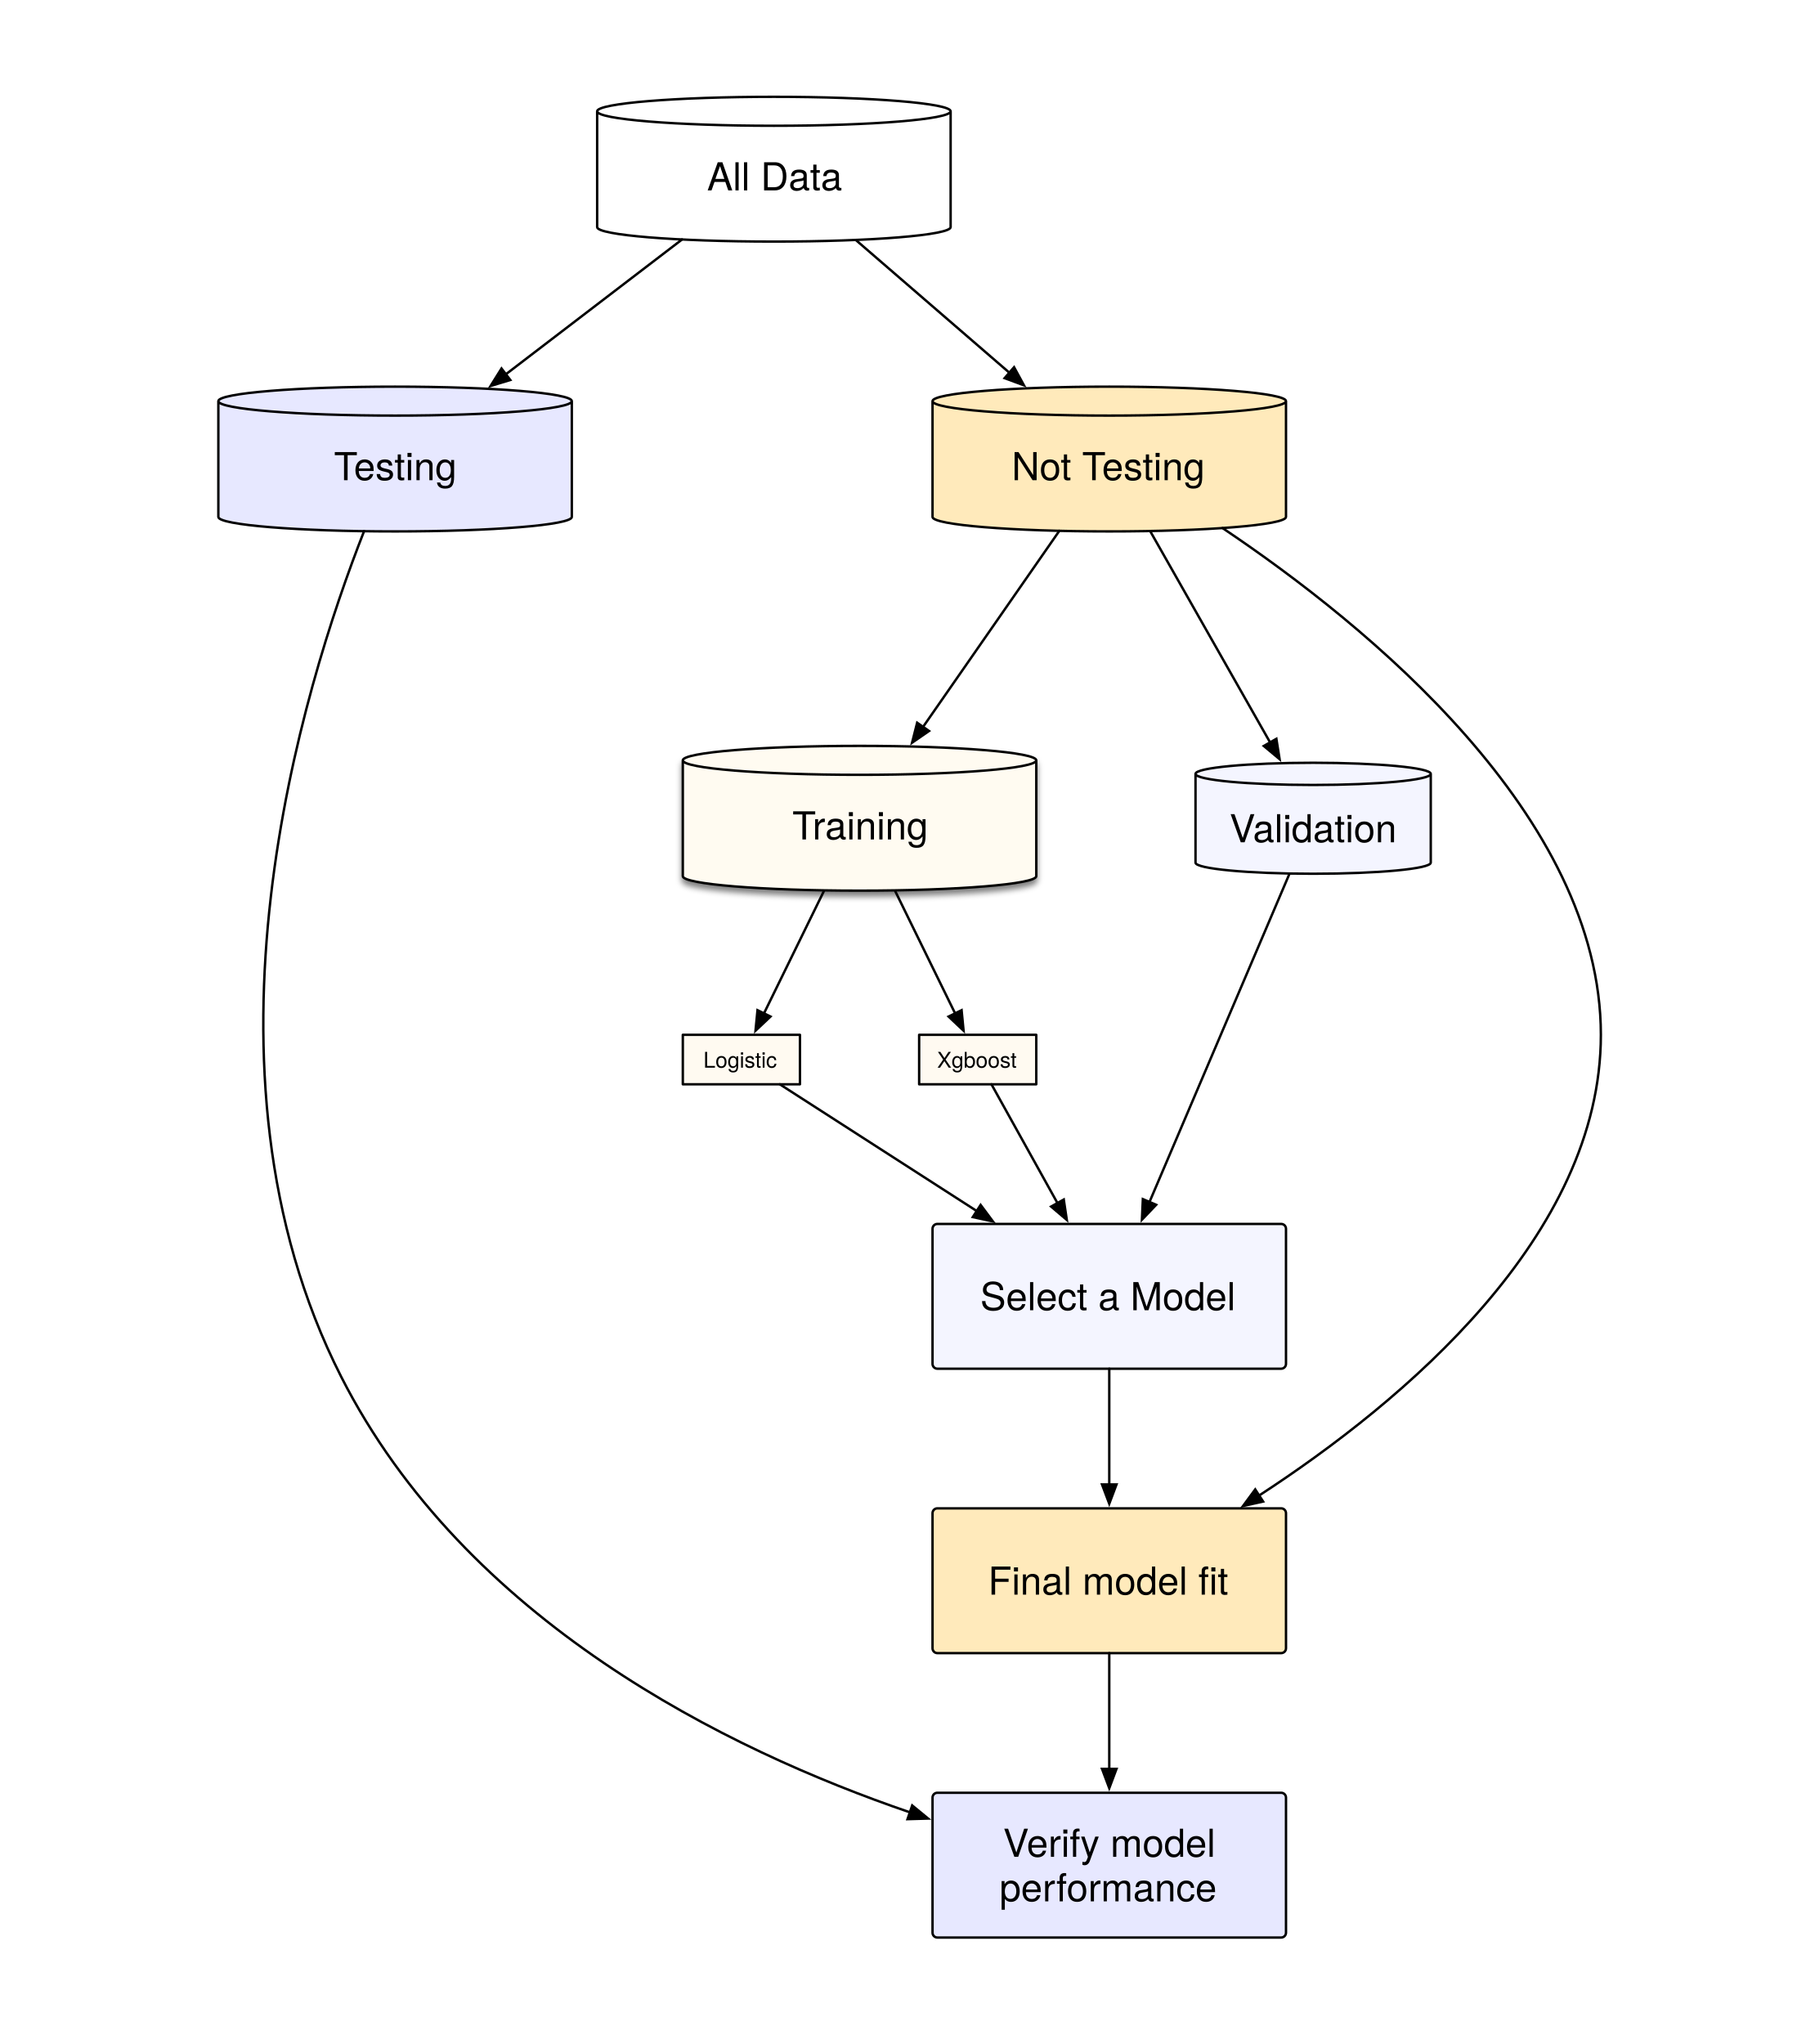
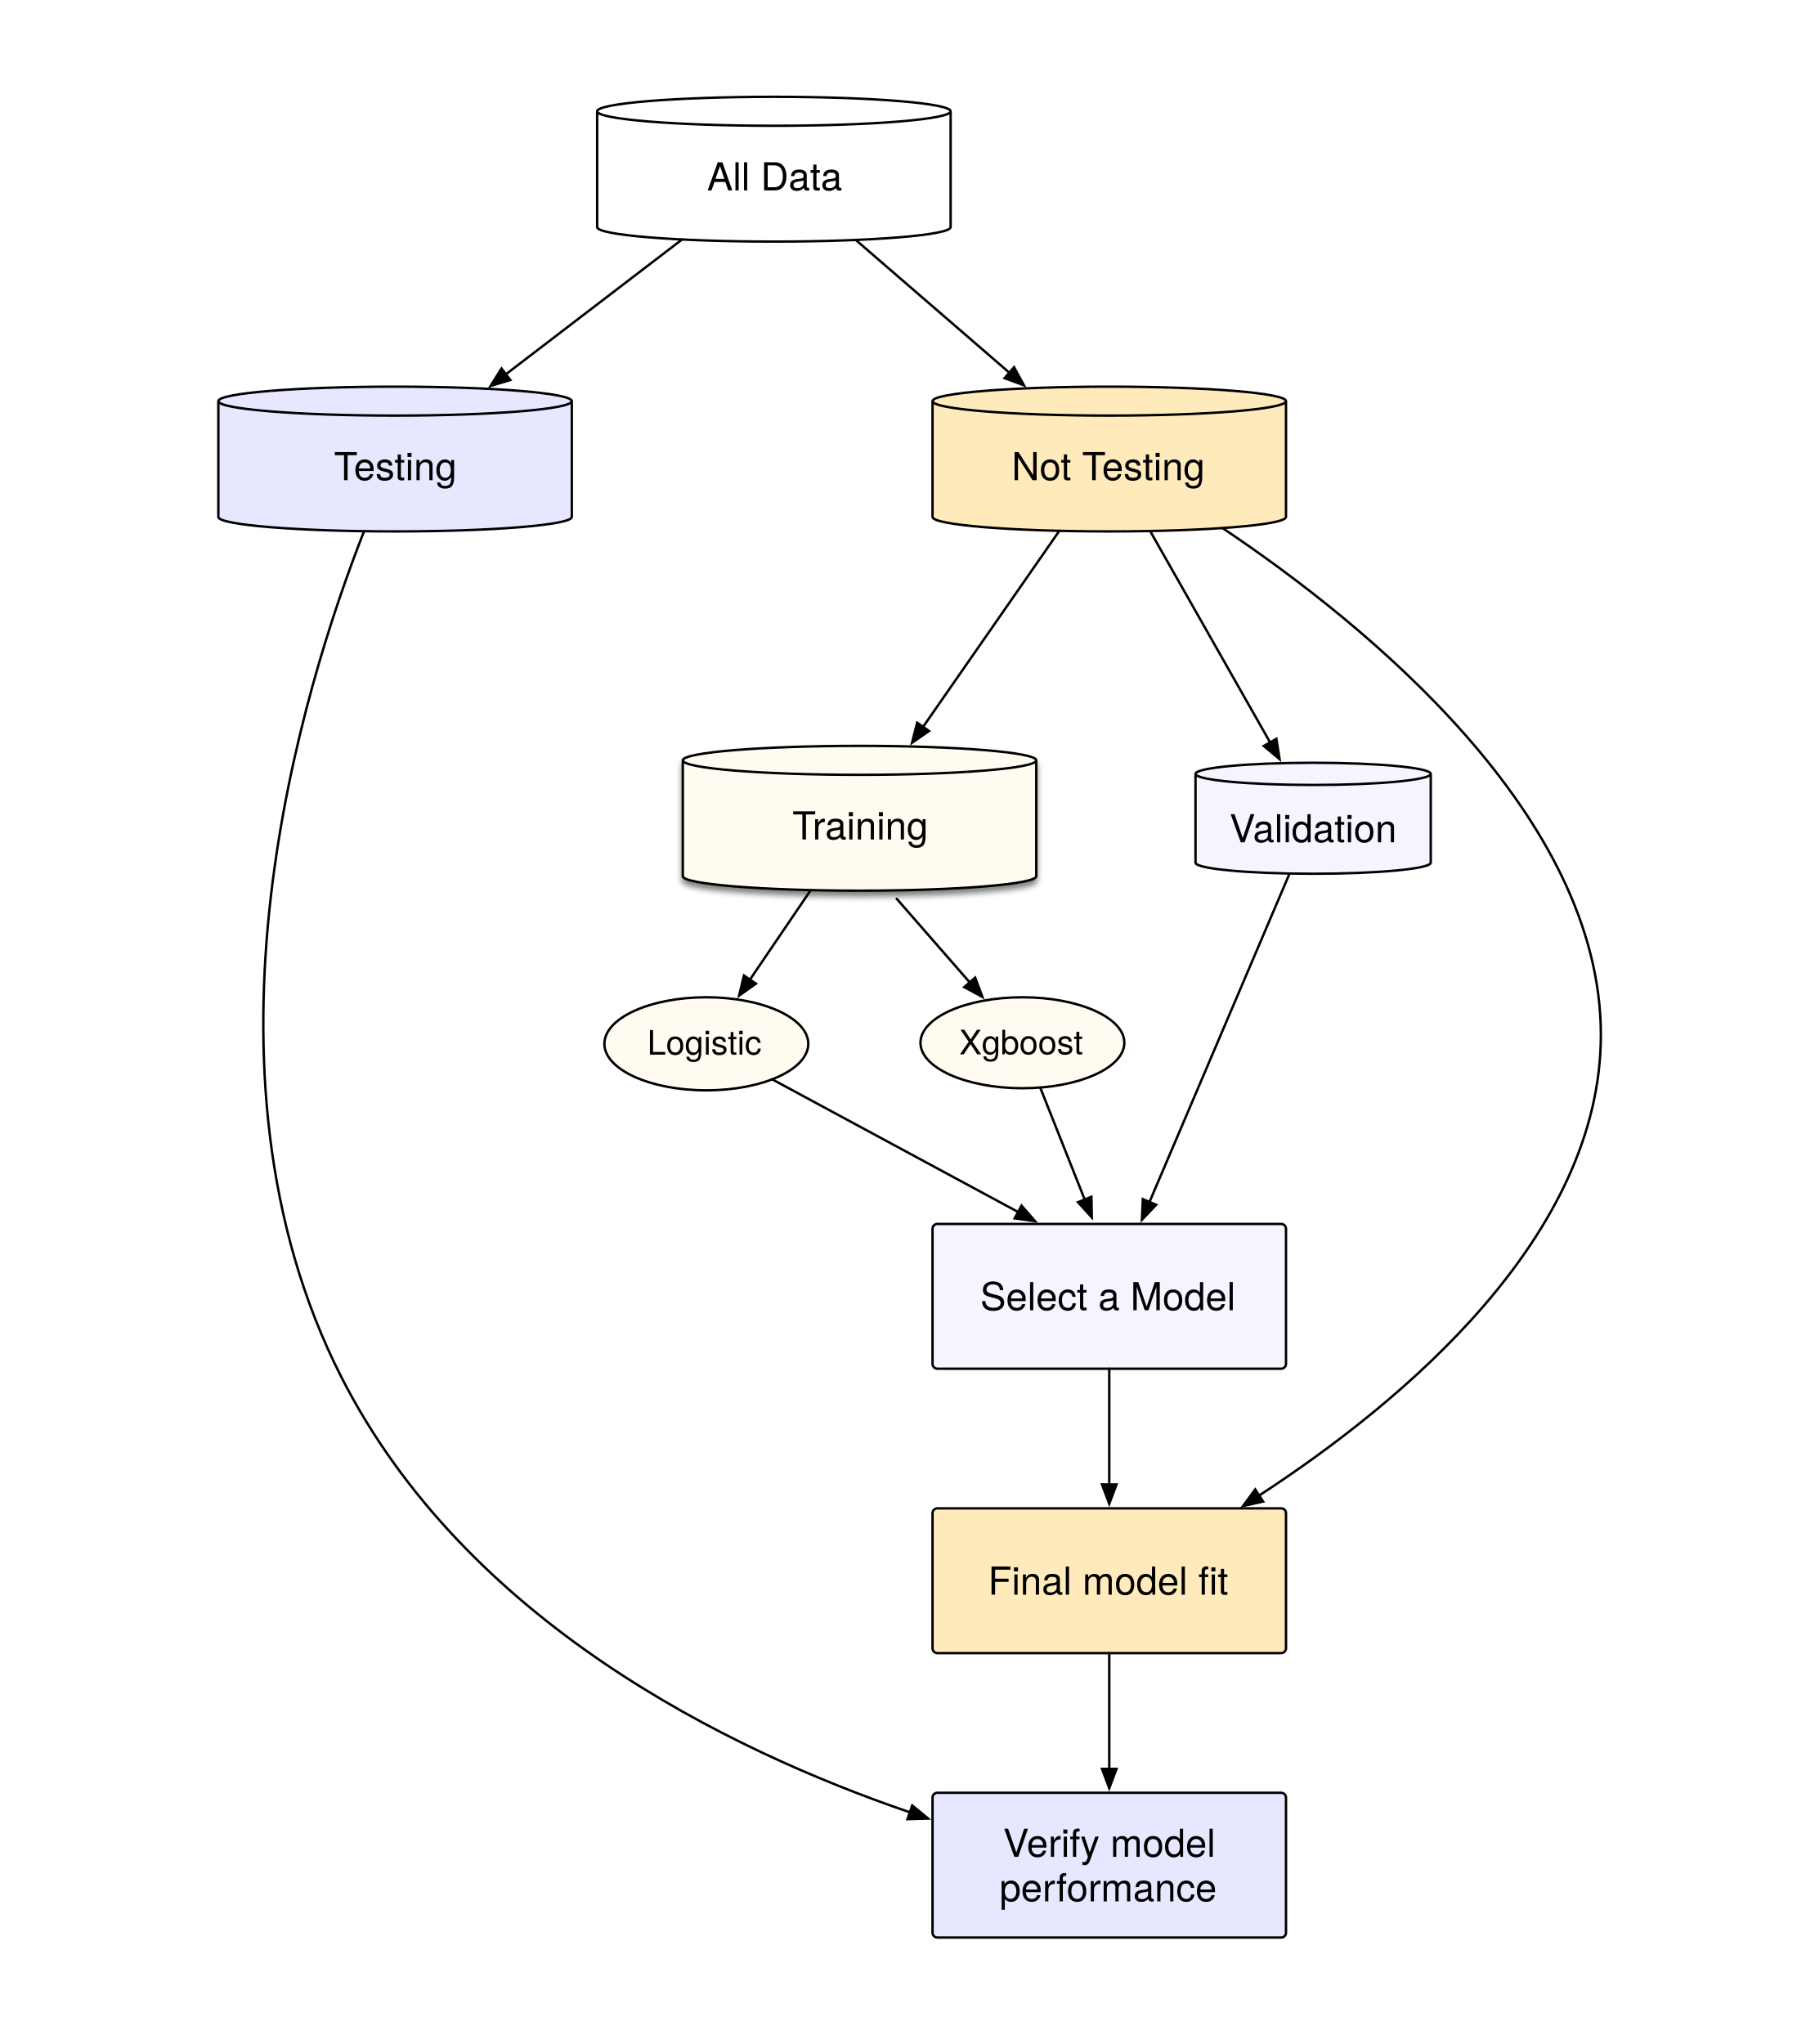
<svg xmlns="http://www.w3.org/2000/svg" version="1.1" viewBox="5396 2538 744.5 847.125" width="744.5" height="847.125">
  <defs>
    <marker orient="auto" overflow="visible" markerUnits="strokeWidth" id="FilledArrow_Marker" stroke-linejoin="miter" stroke-miterlimit="10" viewBox="-1 -4 10 8" markerWidth="10" markerHeight="8" color="black">
      <g>
        <path d="M 8 0 L 0 -3 L 0 3 Z" fill="currentColor" stroke="currentColor" stroke-width="1" />
      </g>
    </marker>
    <filter id="Shadow" filterUnits="userSpaceOnUse" x="5321.55" y="2453.287">
      <feGaussianBlur in="SourceAlpha" result="blur" stdDeviation="1.308" />
      <feOffset in="blur" result="offset" dx="0" dy="2" />
      <feFlood flood-color="black" flood-opacity=".5" result="flood" />
      <feComposite in="flood" in2="offset" operator="in" result="color" />
      <feMerge>
        <feMergeNode in="color" />
        <feMergeNode in="SourceGraphic" />
      </feMerge>
    </filter>
-     <marker orient="auto" overflow="visible" markerUnits="strokeWidth" id="FilledArrow_Marker_2" stroke-linejoin="miter" stroke-miterlimit="10" viewBox="-1 -4 10 8" markerWidth="10" markerHeight="8" color="black">
-       <g>
-         <path d="M 8 0 L 0 -3 L 0 3 Z" fill="currentColor" stroke="currentColor" stroke-width="1" />
-       </g>
-     </marker>
  </defs>
-   <g id="Canvas_1" fill-opacity="1" stroke="none" stroke-opacity="1" fill="none" stroke-dasharray="none">
+   <g id="Canvas_1" fill-opacity="1" stroke="none" stroke-dasharray="none" stroke-opacity="1" fill="none">
    <g id="Canvas_1_Layer_1">
-       <g id="Group_591">
-         <g id="Graphic_554" />
-         <g id="Graphic_553">
-           <path d="M 5784.5 3163.125 L 5927 3163.125 C 5928.105 3163.125 5929 3164.021 5929 3165.125 L 5929 3221.125 C 5929 3222.23 5928.105 3223.125 5927 3223.125 L 5784.5 3223.125 C 5783.395 3223.125 5782.5 3222.23 5782.5 3221.125 L 5782.5 3165.125 C 5782.5 3164.021 5783.395 3163.125 5784.5 3163.125 Z" fill="#ffeabb" />
-           <path d="M 5784.5 3163.125 L 5927 3163.125 C 5928.105 3163.125 5929 3164.021 5929 3165.125 L 5929 3221.125 C 5929 3222.23 5928.105 3223.125 5927 3223.125 L 5784.5 3223.125 C 5783.395 3223.125 5782.5 3222.23 5782.5 3221.125 L 5782.5 3165.125 C 5782.5 3164.021 5783.395 3163.125 5784.5 3163.125 Z" stroke="black" stroke-linecap="round" stroke-linejoin="round" stroke-width="1" />
-           <text transform="translate(5787.5 3183.901)" fill="black">
-             <tspan font-family="Helvetica Neue" font-size="16" fill="black" x="18.018" y="15">Final model fit</tspan>
+       <g id="Group_694">
+         <g id="Group_591">
+           <g id="Graphic_554" />
+           <g id="Graphic_553">
+             <path d="M 5784.5 3163.125 L 5927 3163.125 C 5928.105 3163.125 5929 3164.021 5929 3165.125 L 5929 3221.125 C 5929 3222.23 5928.105 3223.125 5927 3223.125 L 5784.5 3223.125 C 5783.395 3223.125 5782.5 3222.23 5782.5 3221.125 L 5782.5 3165.125 C 5782.5 3164.021 5783.395 3163.125 5784.5 3163.125 Z" fill="#ffeabb" />
+             <path d="M 5784.5 3163.125 L 5927 3163.125 C 5928.105 3163.125 5929 3164.021 5929 3165.125 L 5929 3221.125 C 5929 3222.23 5928.105 3223.125 5927 3223.125 L 5784.5 3223.125 C 5783.395 3223.125 5782.5 3222.23 5782.5 3221.125 L 5782.5 3165.125 C 5782.5 3164.021 5783.395 3163.125 5784.5 3163.125 Z" stroke="black" stroke-linecap="round" stroke-linejoin="round" stroke-width="1" />
+             <text transform="translate(5787.5 3183.901)" fill="black">
+               <tspan font-family="Helvetica Neue" font-size="16" fill="black" x="18.018" y="15">Final model fit</tspan>
+             </text>
+           </g>
+           <g id="Graphic_552">
+             <path d="M 5784.5 3045.251 L 5927 3045.251 C 5928.105 3045.251 5929 3046.146 5929 3047.251 L 5929 3103.251 C 5929 3104.355 5928.105 3105.251 5927 3105.251 L 5784.5 3105.251 C 5783.395 3105.251 5782.5 3104.355 5782.5 3103.251 L 5782.5 3047.251 C 5782.5 3046.146 5783.395 3045.251 5784.5 3045.251 Z" fill="#7a81ff" fill-opacity=".08" />
+             <path d="M 5784.5 3045.251 L 5927 3045.251 C 5928.105 3045.251 5929 3046.146 5929 3047.251 L 5929 3103.251 C 5929 3104.355 5928.105 3105.251 5927 3105.251 L 5784.5 3105.251 C 5783.395 3105.251 5782.5 3104.355 5782.5 3103.251 L 5782.5 3047.251 C 5782.5 3046.146 5783.395 3045.251 5784.5 3045.251 Z" stroke="black" stroke-linecap="round" stroke-linejoin="round" stroke-width="1" />
+             <text transform="translate(5787.5 3066.026)" fill="black">
+               <tspan font-family="Helvetica Neue" font-size="16" fill="black" x="14.762" y="15">Select a Model</tspan>
+             </text>
+           </g>
+           <g id="Graphic_551">
+             <path d="M 5784.5 3281 L 5927 3281 C 5928.105 3281 5929 3281.895 5929 3283 L 5929 3339 C 5929 3340.105 5928.105 3341 5927 3341 L 5784.5 3341 C 5783.395 3341 5782.5 3340.105 5782.5 3339 L 5782.5 3283 C 5782.5 3281.895 5783.395 3281 5784.5 3281 Z" fill="#7a81ff" fill-opacity=".182" />
+             <path d="M 5784.5 3281 L 5927 3281 C 5928.105 3281 5929 3281.895 5929 3283 L 5929 3339 C 5929 3340.105 5928.105 3341 5927 3341 L 5784.5 3341 C 5783.395 3341 5782.5 3340.105 5782.5 3339 L 5782.5 3283 C 5782.5 3281.895 5783.395 3281 5784.5 3281 Z" stroke="black" stroke-linecap="round" stroke-linejoin="round" stroke-width="1" />
+             <text transform="translate(5787.5 3292.552)" fill="black">
+               <tspan font-family="Helvetica Neue" font-size="16" fill="black" x="24.242" y="15">Verify model </tspan>
+               <tspan font-family="Helvetica Neue" font-size="16" fill="black" x="22.762" y="33.448">performance</tspan>
+             </text>
+           </g>
+           <g id="Line_550">
+             <line x1="5855.75" y1="3105.251" x2="5855.75" y2="3153.225" marker-end="url(#FilledArrow_Marker)" stroke="black" stroke-linecap="round" stroke-linejoin="round" stroke-width="1" />
+           </g>
+           <g id="Line_549">
+             <line x1="5855.75" y1="3223.125" x2="5855.75" y2="3271.1" marker-end="url(#FilledArrow_Marker)" stroke="black" stroke-linecap="round" stroke-linejoin="round" stroke-width="1" />
+           </g>
+           <g id="Graphic_548">
+             <path d="M 5782.5 2752.244 L 5782.5 2704.244 C 5782.5 2700.932 5815.316 2698.244 5855.75 2698.244 C 5896.184 2698.244 5929 2700.932 5929 2704.244 L 5929 2752.244 C 5929 2755.556 5896.184 2758.244 5855.75 2758.244 C 5815.316 2758.244 5782.5 2755.556 5782.5 2752.244" fill="#ffeabb" />
+             <path d="M 5782.5 2752.244 L 5782.5 2704.244 C 5782.5 2700.932 5815.316 2698.244 5855.75 2698.244 C 5896.184 2698.244 5929 2700.932 5929 2704.244 L 5929 2752.244 C 5929 2755.556 5896.184 2758.244 5855.75 2758.244 C 5815.316 2758.244 5782.5 2755.556 5782.5 2752.244 M 5782.5 2704.244 C 5782.5 2707.556 5815.316 2710.244 5855.75 2710.244 C 5896.184 2710.244 5929 2707.556 5929 2704.244" stroke="black" stroke-linecap="round" stroke-linejoin="round" stroke-width="1" />
+             <text transform="translate(5787.5 2722.02)" fill="black">
+               <tspan font-family="Helvetica Neue" font-size="16" fill="black" x="27.802" y="15">Not Testing</tspan>
+             </text>
+           </g>
+           <g id="Graphic_547">
+             <path d="M 5486.5 2752.244 L 5486.5 2704.244 C 5486.5 2700.932 5519.316 2698.244 5559.75 2698.244 C 5600.184 2698.244 5633 2700.932 5633 2704.244 L 5633 2752.244 C 5633 2755.556 5600.184 2758.244 5559.75 2758.244 C 5519.316 2758.244 5486.5 2755.556 5486.5 2752.244" fill="#7a81ff" fill-opacity=".182" />
+             <path d="M 5486.5 2752.244 L 5486.5 2704.244 C 5486.5 2700.932 5519.316 2698.244 5559.75 2698.244 C 5600.184 2698.244 5633 2700.932 5633 2704.244 L 5633 2752.244 C 5633 2755.556 5600.184 2758.244 5559.75 2758.244 C 5519.316 2758.244 5486.5 2755.556 5486.5 2752.244 M 5486.5 2704.244 C 5486.5 2707.556 5519.316 2710.244 5559.75 2710.244 C 5600.184 2710.244 5633 2707.556 5633 2704.244" stroke="black" stroke-linecap="round" stroke-linejoin="round" stroke-width="1" />
+             <text transform="translate(5491.5 2722.02)" fill="black">
+               <tspan font-family="Helvetica Neue" font-size="16" fill="black" x="42.914" y="15">Testing</tspan>
+             </text>
+           </g>
+           <g id="Line_540">
+             <path d="M 5546.892 2758.152 C 5521.439 2822.941 5472.463 2980.719 5537.37 3108.504 C 5588.865 3209.887 5697.176 3263.116 5773.105 3289.1" marker-end="url(#FilledArrow_Marker)" stroke="black" stroke-linecap="round" stroke-linejoin="round" stroke-width="1" />
+           </g>
+           <g id="Graphic_538">
+             <path d="M 5643.5 2632.125 L 5643.5 2584.125 C 5643.5 2580.813 5676.316 2578.125 5716.75 2578.125 C 5757.184 2578.125 5790 2580.813 5790 2584.125 L 5790 2632.125 C 5790 2635.437 5757.184 2638.125 5716.75 2638.125 C 5676.316 2638.125 5643.5 2635.437 5643.5 2632.125 M 5643.5 2584.125 C 5643.5 2587.437 5676.316 2590.125 5716.75 2590.125 C 5757.184 2590.125 5790 2587.437 5790 2584.125" stroke="black" stroke-linecap="round" stroke-linejoin="round" stroke-width="1" />
+             <text transform="translate(5648.5 2601.901)" fill="black">
+               <tspan font-family="Helvetica Neue" font-size="16" fill="black" x="40.546" y="15">All Data</tspan>
+             </text>
+           </g>
+           <g id="Line_537">
+             <line x1="5678.681" y1="2637.251" x2="5605.682" y2="2693.102" marker-end="url(#FilledArrow_Marker)" stroke="black" stroke-linecap="round" stroke-linejoin="round" stroke-width="1" />
+           </g>
+           <g id="Line_536">
+             <line x1="5750.677" y1="2637.444" x2="5814.333" y2="2692.453" marker-end="url(#FilledArrow_Marker)" stroke="black" stroke-linecap="round" stroke-linejoin="round" stroke-width="1" />
+           </g>
+           <g id="Graphic_529" filter="url(#Shadow)">
+             <path d="M 5679 2901.125 L 5679 2853.125 C 5679 2849.813 5711.816 2847.125 5752.25 2847.125 C 5792.684 2847.125 5825.5 2849.813 5825.5 2853.125 L 5825.5 2901.125 C 5825.5 2904.437 5792.684 2907.125 5752.25 2907.125 C 5711.816 2907.125 5679 2904.437 5679 2901.125" fill="#fffbf1" />
+             <path d="M 5679 2901.125 L 5679 2853.125 C 5679 2849.813 5711.816 2847.125 5752.25 2847.125 C 5792.684 2847.125 5825.5 2849.813 5825.5 2853.125 L 5825.5 2901.125 C 5825.5 2904.437 5792.684 2907.125 5752.25 2907.125 C 5711.816 2907.125 5679 2904.437 5679 2901.125 M 5679 2853.125 C 5679 2856.437 5711.816 2859.125 5752.25 2859.125 C 5792.684 2859.125 5825.5 2856.437 5825.5 2853.125" stroke="black" stroke-linecap="round" stroke-linejoin="round" stroke-width="1" />
+             <text transform="translate(5684 2870.901)" fill="black">
+               <tspan font-family="Helvetica Neue" font-size="16" fill="black" x="40.394" y="15">Training</tspan>
+             </text>
+           </g>
+           <g id="Line_528">
+             <line x1="5835.063" y1="2758.001" x2="5778.588" y2="2839.24" marker-end="url(#FilledArrow_Marker)" stroke="black" stroke-linecap="round" stroke-linejoin="round" stroke-width="1" />
+           </g>
+           <g id="Line_527">
+             <path d="M 5902.688 2756.85 C 5962.856 2797.215 6059.5 2876.169 6059.5 2966.875 C 6059.5 3050.266 5977.814 3118.762 5917.885 3157.792" marker-end="url(#FilledArrow_Marker)" stroke="black" stroke-linecap="round" stroke-linejoin="round" stroke-width="1" />
+           </g>
+           <g id="Graphic_557">
+             <path d="M 5891.5 2895.525 L 5891.5 2858.725 C 5891.5 2856.186 5913.34 2854.125 5940.25 2854.125 C 5967.16 2854.125 5989 2856.186 5989 2858.725 L 5989 2895.525 C 5989 2898.064 5967.16 2900.125 5940.25 2900.125 C 5913.34 2900.125 5891.5 2898.064 5891.5 2895.525" fill="#7a81ff" fill-opacity=".08" />
+             <path d="M 5891.5 2895.525 L 5891.5 2858.725 C 5891.5 2856.186 5913.34 2854.125 5940.25 2854.125 C 5967.16 2854.125 5989 2856.186 5989 2858.725 L 5989 2895.525 C 5989 2898.064 5967.16 2900.125 5940.25 2900.125 C 5913.34 2900.125 5891.5 2898.064 5891.5 2895.525 M 5891.5 2858.725 C 5891.5 2861.265 5913.34 2863.325 5940.25 2863.325 C 5967.16 2863.325 5989 2861.265 5989 2858.725" stroke="black" stroke-linecap="round" stroke-linejoin="round" stroke-width="1" />
+             <text transform="translate(5896.5 2872.077)" fill="black">
+               <tspan font-family="Helvetica Neue" font-size="16" fill="black" x="9.078" y="15">Validation</tspan>
+             </text>
+           </g>
+           <g id="Line_558">
+             <line x1="5872.685" y1="2758.083" x2="5922.403" y2="2845.68" marker-end="url(#FilledArrow_Marker)" stroke="black" stroke-linecap="round" stroke-linejoin="round" stroke-width="1" />
+           </g>
+           <g id="Line_559">
+             <line x1="5930.48" y1="2900.033" x2="5872.429" y2="3036.144" marker-end="url(#FilledArrow_Marker)" stroke="black" stroke-linecap="round" stroke-linejoin="round" stroke-width="1" />
+           </g>
+         </g>
+         <g id="Graphic_692">
+           <ellipse cx="5688.75" cy="2970.598" rx="42.25" ry="19.286" fill="#fffbf1" />
+           <ellipse cx="5688.75" cy="2970.598" rx="42.25" ry="19.286" stroke="black" stroke-linecap="round" stroke-linejoin="round" stroke-width="1" />
+           <text transform="translate(5659.95 2962.098)" fill="black">
+             <tspan font-family="Helvetica Neue" font-size="14" fill="black" x="4.3" y="13">Logistic</tspan>
          </text>
        </g>
-         <g id="Graphic_552">
-           <path d="M 5784.5 3045.251 L 5927 3045.251 C 5928.105 3045.251 5929 3046.146 5929 3047.251 L 5929 3103.251 C 5929 3104.355 5928.105 3105.251 5927 3105.251 L 5784.5 3105.251 C 5783.395 3105.251 5782.5 3104.355 5782.5 3103.251 L 5782.5 3047.251 C 5782.5 3046.146 5783.395 3045.251 5784.5 3045.251 Z" fill="#7a81ff" fill-opacity=".08" />
-           <path d="M 5784.5 3045.251 L 5927 3045.251 C 5928.105 3045.251 5929 3046.146 5929 3047.251 L 5929 3103.251 C 5929 3104.355 5928.105 3105.251 5927 3105.251 L 5784.5 3105.251 C 5783.395 3105.251 5782.5 3104.355 5782.5 3103.251 L 5782.5 3047.251 C 5782.5 3046.146 5783.395 3045.251 5784.5 3045.251 Z" stroke="black" stroke-linecap="round" stroke-linejoin="round" stroke-width="1" />
-           <text transform="translate(5787.5 3066.026)" fill="black">
-             <tspan font-family="Helvetica Neue" font-size="16" fill="black" x="14.762" y="15">Select a Model</tspan>
+         <g id="Line_691">
+           <line x1="5732.027" y1="2906.893" x2="5706.829" y2="2943.985" marker-end="url(#FilledArrow_Marker)" stroke="black" stroke-linecap="round" stroke-linejoin="round" stroke-width="1" />
+         </g>
+         <g id="Graphic_690">
+           <ellipse cx="5819.75" cy="2970.164" rx="42.25" ry="18.851" fill="#fffbf1" />
+           <ellipse cx="5819.75" cy="2970.164" rx="42.25" ry="18.851" stroke="black" stroke-linecap="round" stroke-linejoin="round" stroke-width="1" />
+           <text transform="translate(5790.95 2961.968)" fill="black">
+             <tspan font-family="Helvetica Neue" font-size="14" fill="black" x="2.613" y="13">Xgboost</tspan>
          </text>
        </g>
-         <g id="Graphic_551">
-           <path d="M 5784.5 3281 L 5927 3281 C 5928.105 3281 5929 3281.895 5929 3283 L 5929 3339 C 5929 3340.105 5928.105 3341 5927 3341 L 5784.5 3341 C 5783.395 3341 5782.5 3340.105 5782.5 3339 L 5782.5 3283 C 5782.5 3281.895 5783.395 3281 5784.5 3281 Z" fill="#7a81ff" fill-opacity=".182" />
-           <path d="M 5784.5 3281 L 5927 3281 C 5928.105 3281 5929 3281.895 5929 3283 L 5929 3339 C 5929 3340.105 5928.105 3341 5927 3341 L 5784.5 3341 C 5783.395 3341 5782.5 3340.105 5782.5 3339 L 5782.5 3283 C 5782.5 3281.895 5783.395 3281 5784.5 3281 Z" stroke="black" stroke-linecap="round" stroke-linejoin="round" stroke-width="1" />
-           <text transform="translate(5787.5 3292.552)" fill="black">
-             <tspan font-family="Helvetica Neue" font-size="16" fill="black" x="24.242" y="15">Verify model </tspan>
-             <tspan font-family="Helvetica Neue" font-size="16" fill="black" x="22.762" y="33.448">performance</tspan>
-           </text>
+         <g id="Line_689">
+           <line x1="5767.667" y1="2910.5" x2="5797.901" y2="2945.135" marker-end="url(#FilledArrow_Marker)" stroke="black" stroke-linecap="round" stroke-linejoin="round" stroke-width="1" />
        </g>
-         <g id="Line_550">
-           <line x1="5855.75" y1="3105.251" x2="5855.75" y2="3153.225" marker-end="url(#FilledArrow_Marker)" stroke="black" stroke-linecap="round" stroke-linejoin="round" stroke-width="1" />
+         <g id="Line_688">
+           <line x1="5827.128" y1="2988.727" x2="5845.564" y2="3035.116" marker-end="url(#FilledArrow_Marker)" stroke="black" stroke-linecap="round" stroke-linejoin="round" stroke-width="1" />
        </g>
-         <g id="Line_549">
-           <line x1="5855.75" y1="3223.125" x2="5855.75" y2="3271.1" marker-end="url(#FilledArrow_Marker)" stroke="black" stroke-linecap="round" stroke-linejoin="round" stroke-width="1" />
-         </g>
-         <g id="Graphic_548">
-           <path d="M 5782.5 2752.244 L 5782.5 2704.244 C 5782.5 2700.932 5815.316 2698.244 5855.75 2698.244 C 5896.184 2698.244 5929 2700.932 5929 2704.244 L 5929 2752.244 C 5929 2755.556 5896.184 2758.244 5855.75 2758.244 C 5815.316 2758.244 5782.5 2755.556 5782.5 2752.244" fill="#ffeabb" />
-           <path d="M 5782.5 2752.244 L 5782.5 2704.244 C 5782.5 2700.932 5815.316 2698.244 5855.75 2698.244 C 5896.184 2698.244 5929 2700.932 5929 2704.244 L 5929 2752.244 C 5929 2755.556 5896.184 2758.244 5855.75 2758.244 C 5815.316 2758.244 5782.5 2755.556 5782.5 2752.244 M 5782.5 2704.244 C 5782.5 2707.556 5815.316 2710.244 5855.75 2710.244 C 5896.184 2710.244 5929 2707.556 5929 2704.244" stroke="black" stroke-linecap="round" stroke-linejoin="round" stroke-width="1" />
-           <text transform="translate(5787.5 2722.02)" fill="black">
-             <tspan font-family="Helvetica Neue" font-size="16" fill="black" x="27.802" y="15">Not Testing</tspan>
-           </text>
-         </g>
-         <g id="Graphic_547">
-           <path d="M 5486.5 2752.244 L 5486.5 2704.244 C 5486.5 2700.932 5519.316 2698.244 5559.75 2698.244 C 5600.184 2698.244 5633 2700.932 5633 2704.244 L 5633 2752.244 C 5633 2755.556 5600.184 2758.244 5559.75 2758.244 C 5519.316 2758.244 5486.5 2755.556 5486.5 2752.244" fill="#7a81ff" fill-opacity=".182" />
-           <path d="M 5486.5 2752.244 L 5486.5 2704.244 C 5486.5 2700.932 5519.316 2698.244 5559.75 2698.244 C 5600.184 2698.244 5633 2700.932 5633 2704.244 L 5633 2752.244 C 5633 2755.556 5600.184 2758.244 5559.75 2758.244 C 5519.316 2758.244 5486.5 2755.556 5486.5 2752.244 M 5486.5 2704.244 C 5486.5 2707.556 5519.316 2710.244 5559.75 2710.244 C 5600.184 2710.244 5633 2707.556 5633 2704.244" stroke="black" stroke-linecap="round" stroke-linejoin="round" stroke-width="1" />
-           <text transform="translate(5491.5 2722.02)" fill="black">
-             <tspan font-family="Helvetica Neue" font-size="16" fill="black" x="42.914" y="15">Testing</tspan>
-           </text>
-         </g>
-         <g id="Line_540">
-           <path d="M 5546.892 2758.152 C 5521.439 2822.941 5472.463 2980.719 5537.37 3108.504 C 5588.865 3209.887 5697.176 3263.116 5773.105 3289.1" marker-end="url(#FilledArrow_Marker)" stroke="black" stroke-linecap="round" stroke-linejoin="round" stroke-width="1" />
-         </g>
-         <g id="Graphic_538">
-           <path d="M 5643.5 2632.125 L 5643.5 2584.125 C 5643.5 2580.813 5676.316 2578.125 5716.75 2578.125 C 5757.184 2578.125 5790 2580.813 5790 2584.125 L 5790 2632.125 C 5790 2635.437 5757.184 2638.125 5716.75 2638.125 C 5676.316 2638.125 5643.5 2635.437 5643.5 2632.125 M 5643.5 2584.125 C 5643.5 2587.437 5676.316 2590.125 5716.75 2590.125 C 5757.184 2590.125 5790 2587.437 5790 2584.125" stroke="black" stroke-linecap="round" stroke-linejoin="round" stroke-width="1" />
-           <text transform="translate(5648.5 2601.901)" fill="black">
-             <tspan font-family="Helvetica Neue" font-size="16" fill="black" x="40.546" y="15">All Data</tspan>
-           </text>
-         </g>
-         <g id="Line_537">
-           <line x1="5678.681" y1="2637.251" x2="5605.682" y2="2693.102" marker-end="url(#FilledArrow_Marker)" stroke="black" stroke-linecap="round" stroke-linejoin="round" stroke-width="1" />
-         </g>
-         <g id="Line_536">
-           <line x1="5750.677" y1="2637.444" x2="5814.333" y2="2692.453" marker-end="url(#FilledArrow_Marker)" stroke="black" stroke-linecap="round" stroke-linejoin="round" stroke-width="1" />
-         </g>
-         <g id="Graphic_535">
-           <rect x="5679" y="2966.875" width="48.549" height="20.501" fill="#ffeabb" fill-opacity=".208" />
-           <rect x="5679" y="2966.875" width="48.549" height="20.501" stroke="black" stroke-linecap="round" stroke-linejoin="round" stroke-width="1" />
-           <text transform="translate(5684 2971.499)" fill="black">
-             <tspan font-family="Helvetica Neue" font-size="9" fill="black" x="3.525" y="9">Logistic</tspan>
-           </text>
-         </g>
-         <g id="Graphic_534">
-           <rect x="5776.95" y="2966.875" width="48.549" height="20.501" fill="#ffeabb" fill-opacity=".208" />
-           <rect x="5776.95" y="2966.875" width="48.549" height="20.501" stroke="black" stroke-linecap="round" stroke-linejoin="round" stroke-width="1" />
-           <text transform="translate(5781.95 2971.499)" fill="black">
-             <tspan font-family="Helvetica Neue" font-size="9" fill="black" x="2.44" y="9">Xgboost</tspan>
-           </text>
-         </g>
-         <g id="Line_533">
-           <line x1="5737.616" y1="2907.005" x2="5712.649" y2="2957.984" marker-end="url(#FilledArrow_Marker)" stroke="black" stroke-linecap="round" stroke-linejoin="round" stroke-width="1" />
-         </g>
-         <g id="Line_532">
-           <line x1="5766.884" y1="2907.005" x2="5791.851" y2="2957.984" marker-end="url(#FilledArrow_Marker)" stroke="black" stroke-linecap="round" stroke-linejoin="round" stroke-width="1" />
-         </g>
-         <g id="Line_531">
-           <line x1="5719.203" y1="2987.376" x2="5800.808" y2="3039.893" marker-end="url(#FilledArrow_Marker)" stroke="black" stroke-linecap="round" stroke-linejoin="round" stroke-width="1" />
-         </g>
-         <g id="Line_530">
-           <line x1="5806.921" y1="2987.376" x2="5834.271" y2="3036.597" marker-end="url(#FilledArrow_Marker)" stroke="black" stroke-linecap="round" stroke-linejoin="round" stroke-width="1" />
-         </g>
-         <g id="Graphic_529" filter="url(#Shadow)">
-           <path d="M 5679 2901.125 L 5679 2853.125 C 5679 2849.813 5711.816 2847.125 5752.25 2847.125 C 5792.684 2847.125 5825.5 2849.813 5825.5 2853.125 L 5825.5 2901.125 C 5825.5 2904.437 5792.684 2907.125 5752.25 2907.125 C 5711.816 2907.125 5679 2904.437 5679 2901.125" fill="#fffbf1" />
-           <path d="M 5679 2901.125 L 5679 2853.125 C 5679 2849.813 5711.816 2847.125 5752.25 2847.125 C 5792.684 2847.125 5825.5 2849.813 5825.5 2853.125 L 5825.5 2901.125 C 5825.5 2904.437 5792.684 2907.125 5752.25 2907.125 C 5711.816 2907.125 5679 2904.437 5679 2901.125 M 5679 2853.125 C 5679 2856.437 5711.816 2859.125 5752.25 2859.125 C 5792.684 2859.125 5825.5 2856.437 5825.5 2853.125" stroke="black" stroke-linecap="round" stroke-linejoin="round" stroke-width="1" />
-           <text transform="translate(5684 2870.901)" fill="black">
-             <tspan font-family="Helvetica Neue" font-size="16" fill="black" x="40.394" y="15">Training</tspan>
-           </text>
-         </g>
-         <g id="Line_528">
-           <line x1="5835.063" y1="2758.001" x2="5778.588" y2="2839.24" marker-end="url(#FilledArrow_Marker)" stroke="black" stroke-linecap="round" stroke-linejoin="round" stroke-width="1" />
-         </g>
-         <g id="Line_527">
-           <path d="M 5902.688 2756.85 C 5962.856 2797.215 6059.5 2876.169 6059.5 2966.875 C 6059.5 3050.266 5977.814 3118.762 5917.885 3157.792" marker-end="url(#FilledArrow_Marker)" stroke="black" stroke-linecap="round" stroke-linejoin="round" stroke-width="1" />
-         </g>
-         <g id="Graphic_557">
-           <path d="M 5891.5 2895.525 L 5891.5 2858.725 C 5891.5 2856.186 5913.34 2854.125 5940.25 2854.125 C 5967.16 2854.125 5989 2856.186 5989 2858.725 L 5989 2895.525 C 5989 2898.064 5967.16 2900.125 5940.25 2900.125 C 5913.34 2900.125 5891.5 2898.064 5891.5 2895.525" fill="#7a81ff" fill-opacity=".08" />
-           <path d="M 5891.5 2895.525 L 5891.5 2858.725 C 5891.5 2856.186 5913.34 2854.125 5940.25 2854.125 C 5967.16 2854.125 5989 2856.186 5989 2858.725 L 5989 2895.525 C 5989 2898.064 5967.16 2900.125 5940.25 2900.125 C 5913.34 2900.125 5891.5 2898.064 5891.5 2895.525 M 5891.5 2858.725 C 5891.5 2861.265 5913.34 2863.325 5940.25 2863.325 C 5967.16 2863.325 5989 2861.265 5989 2858.725" stroke="black" stroke-linecap="round" stroke-linejoin="round" stroke-width="1" />
-           <text transform="translate(5896.5 2872.077)" fill="black">
-             <tspan font-family="Helvetica Neue" font-size="16" fill="black" x="9.078" y="15">Validation</tspan>
-           </text>
-         </g>
-         <g id="Line_558">
-           <line x1="5872.685" y1="2758.083" x2="5922.403" y2="2845.68" marker-end="url(#FilledArrow_Marker_2)" stroke="black" stroke-linecap="round" stroke-linejoin="round" stroke-width="1" />
-         </g>
-         <g id="Line_559">
-           <line x1="5930.48" y1="2900.033" x2="5872.429" y2="3036.144" marker-end="url(#FilledArrow_Marker_2)" stroke="black" stroke-linecap="round" stroke-linejoin="round" stroke-width="1" />
+         <g id="Line_693">
+           <line x1="5716.042" y1="2985.321" x2="5817.954" y2="3040.3" marker-end="url(#FilledArrow_Marker)" stroke="black" stroke-linecap="round" stroke-linejoin="round" stroke-width="1" />
        </g>
      </g>
    </g>
  </g>
</svg>
